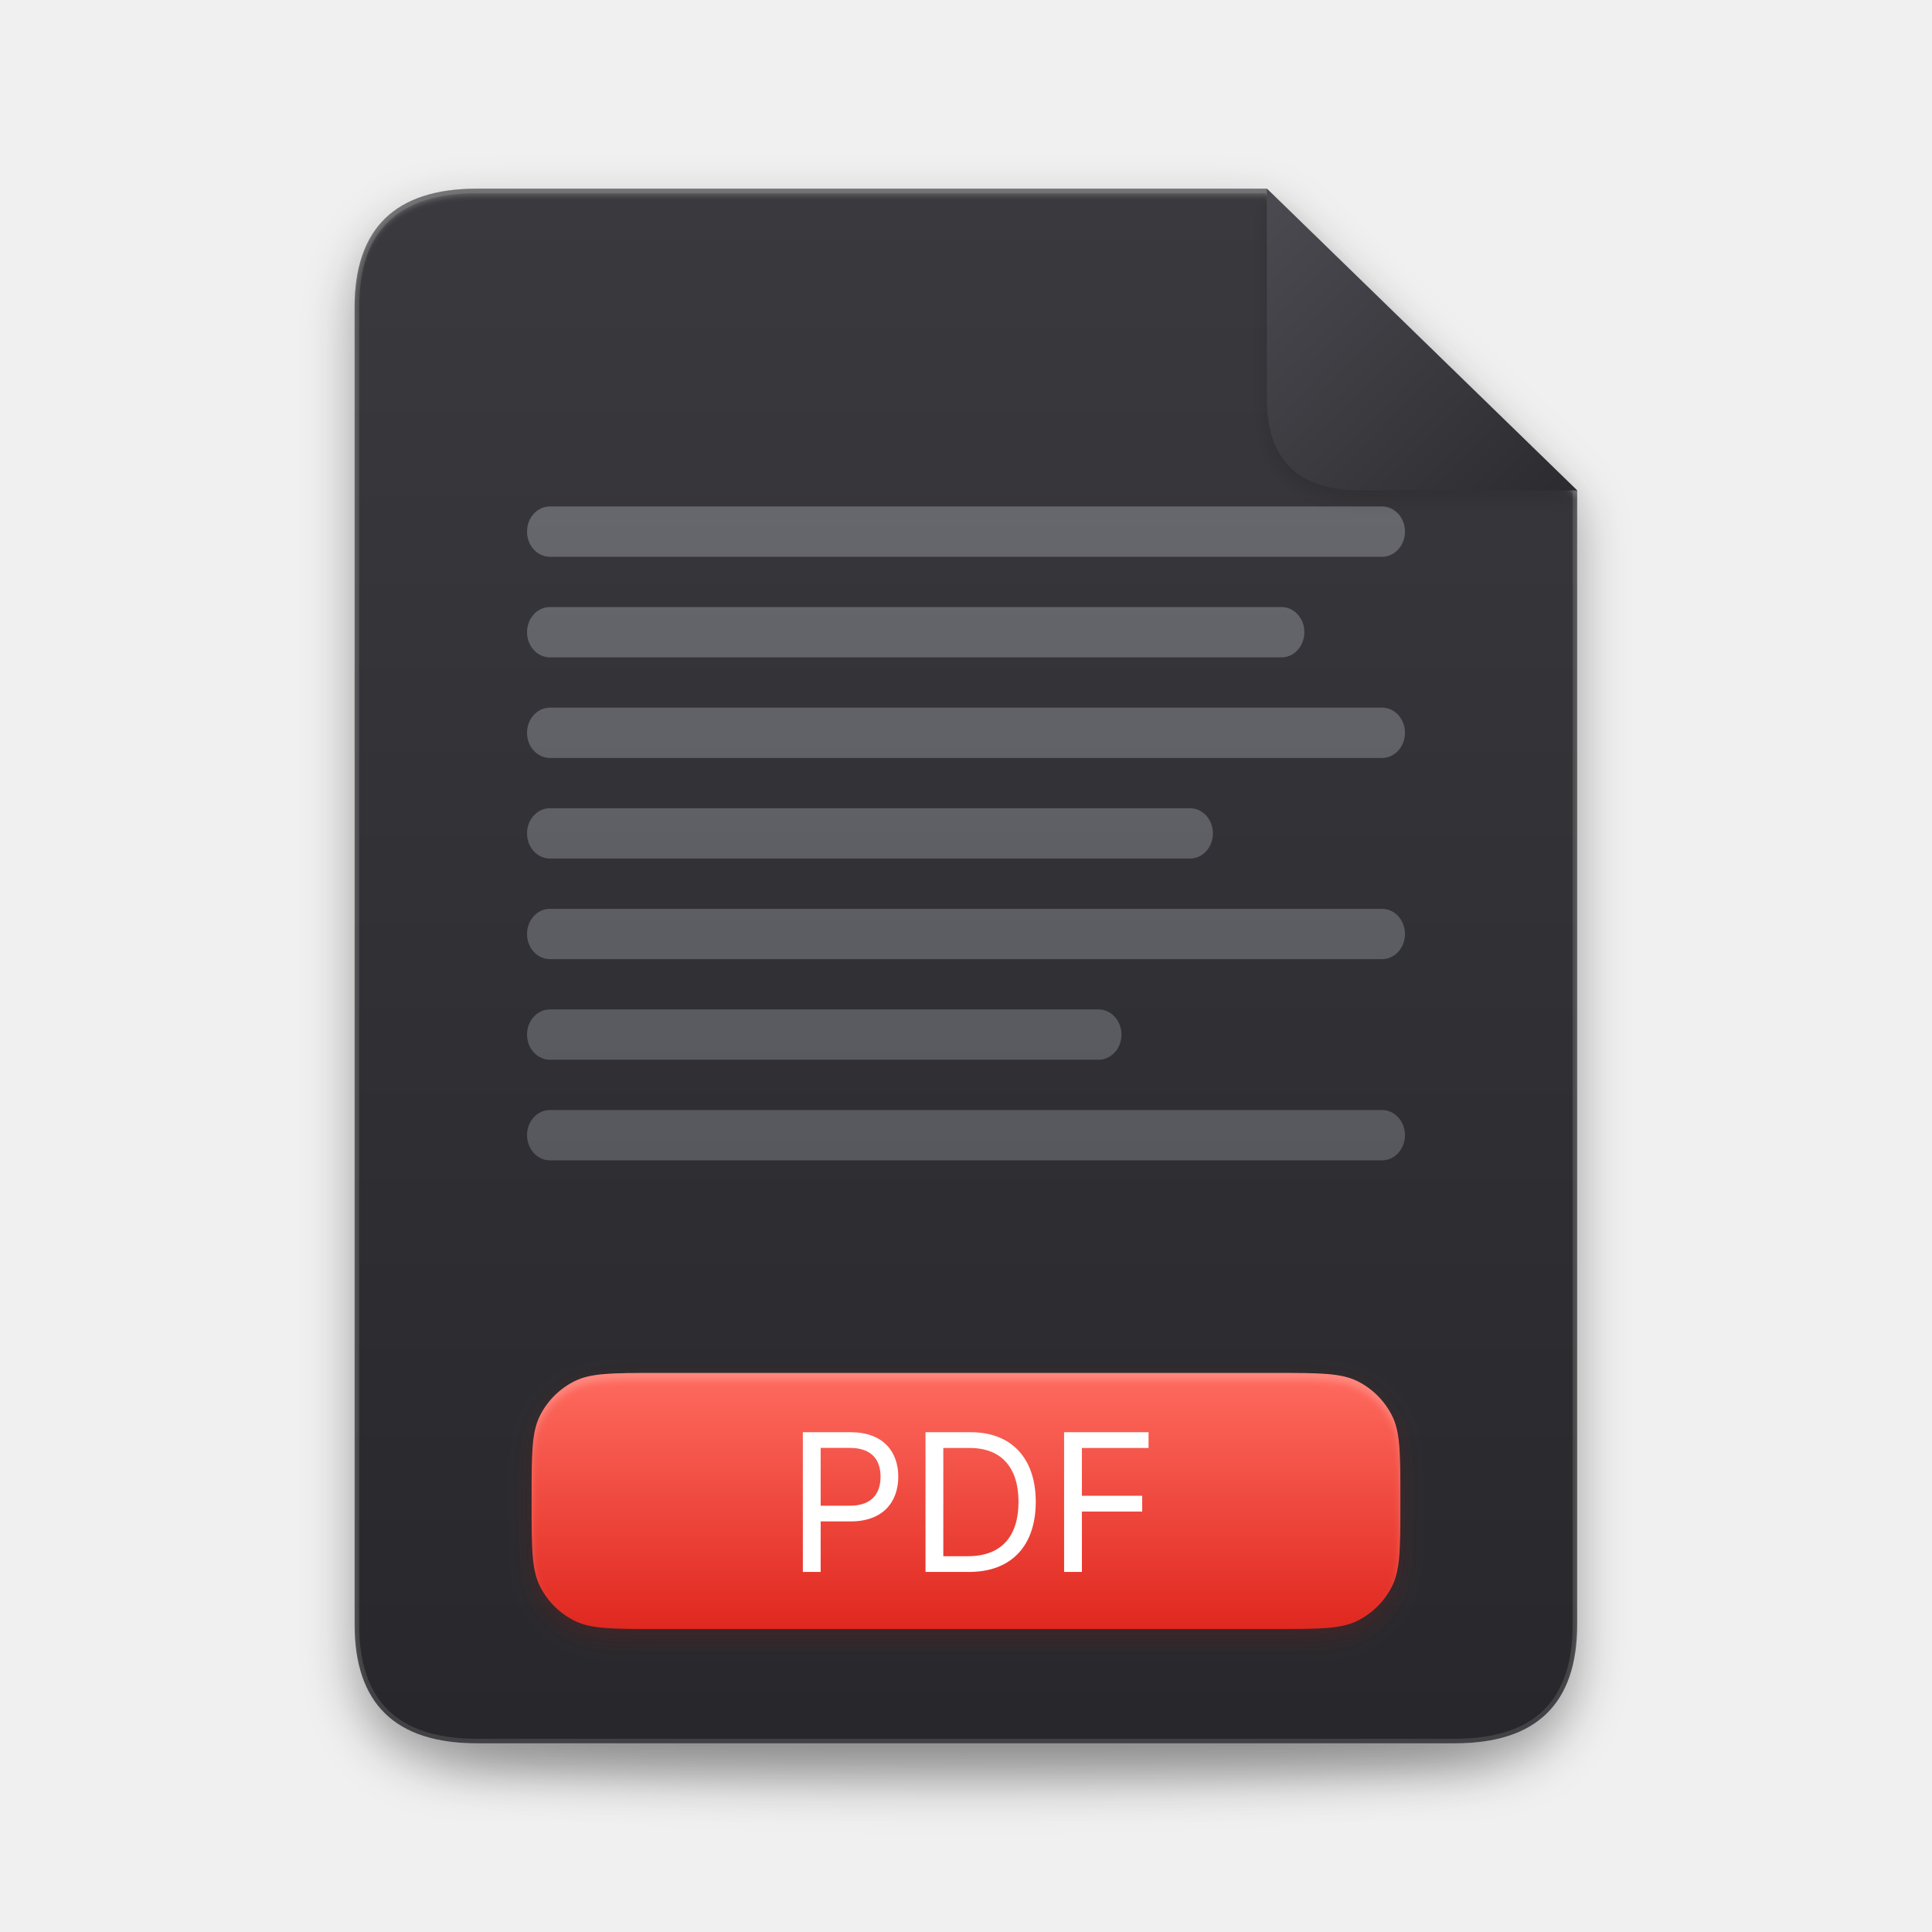
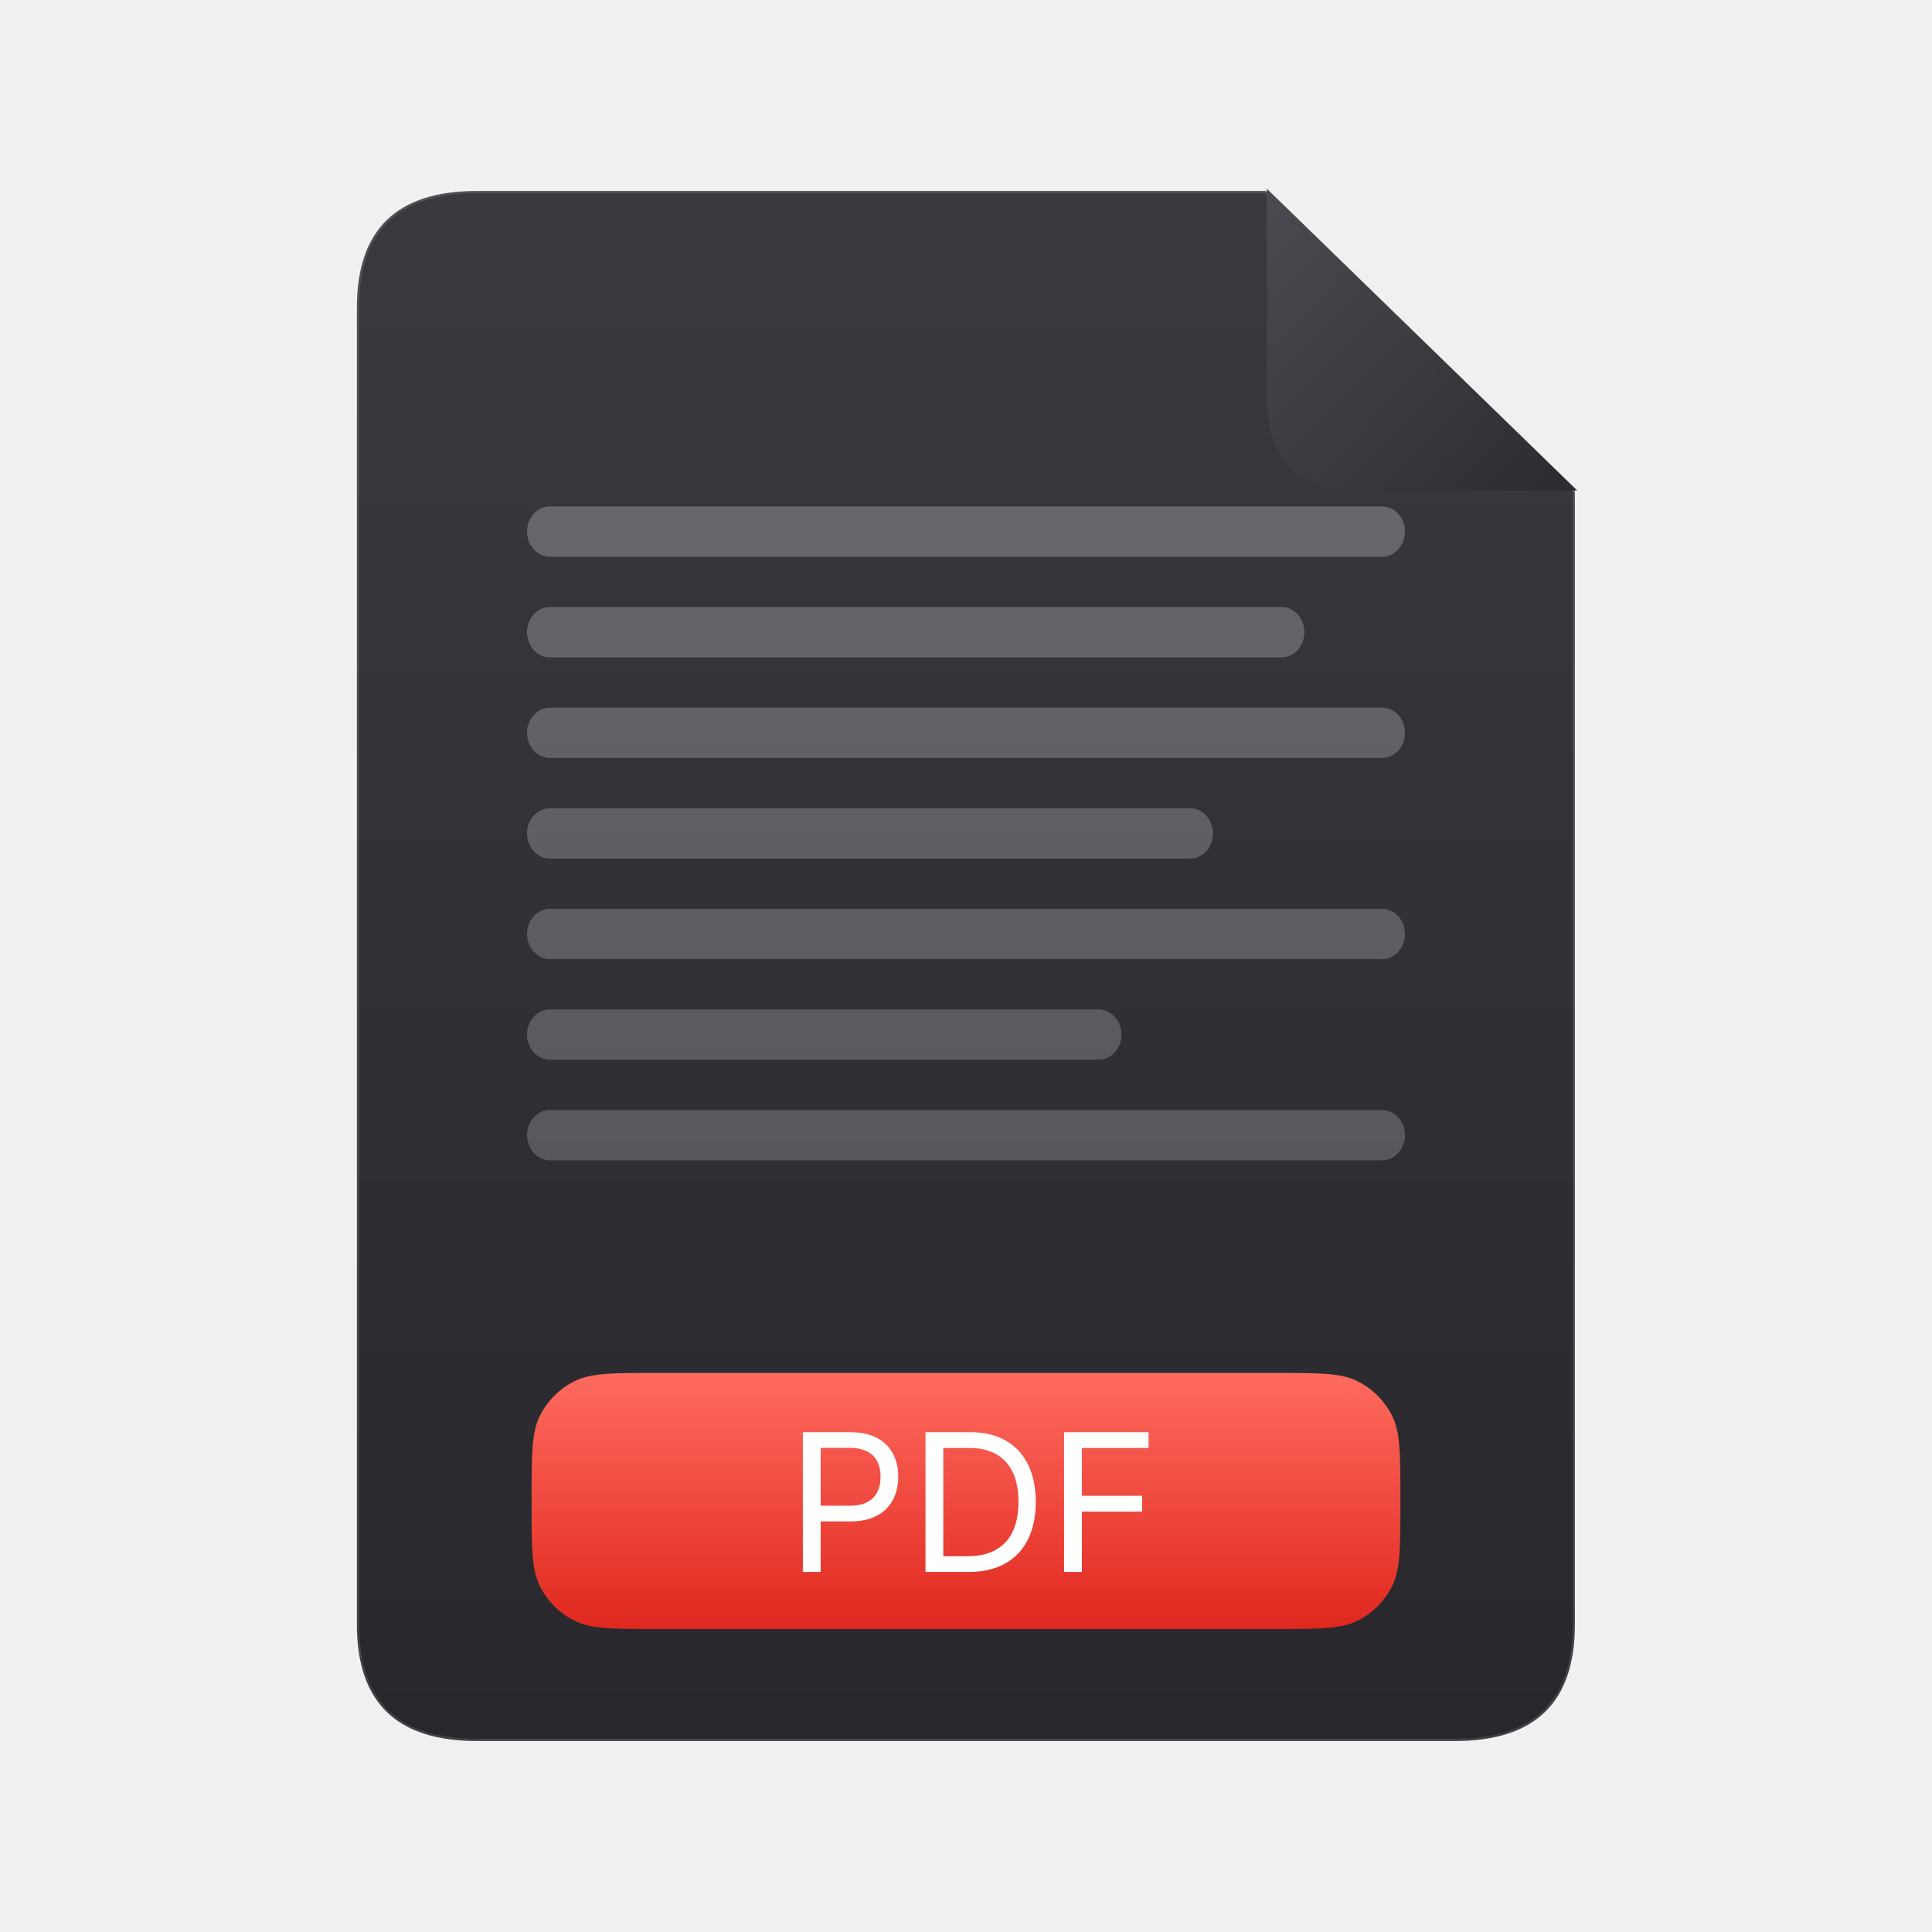
<svg xmlns="http://www.w3.org/2000/svg" xmlns:xlink="http://www.w3.org/1999/xlink" width="1024px" height="1024px" viewBox="0 0 1024 1024" version="1.1">
  <defs>
-     <path d="M835.941,259.953 L835.941,860.988 C835.941,898.069 819.111,918.784 785.451,923.133 C787.518,924.205 788.587,925.304 788.587,926.424 C788.587,938.47 664.729,948.235 511.941,948.235 C359.154,948.235 235.295,938.47 235.295,926.424 C235.295,925.305 236.364,924.205 238.425,923.132 C204.771,918.783 187.941,898.068 187.941,860.988 L187.941,163.012 C187.941,121.004 209.541,100 252.741,100 L671.449,100 Z" id="path-1" />
-     <filter x="-6.5%" y="-82.5%" width="113.0%" height="265.0%" filterUnits="objectBoundingBox" id="filter-2">
-       <feGaussianBlur stdDeviation="12" in="SourceGraphic" />
-     </filter>
-     <linearGradient x1="50%" y1="0%" x2="50%" y2="100%" id="linearGradient-3">
+     <path d="M835.941,259.953 L835.941,860.988 C835.941,902.996 814.341,924 771.141,924 L252.741,924 C209.541,924 187.941,902.996 187.941,860.988 L187.941,163.012 C187.941,121.004 209.541,100 252.741,100 L671.449,100 Z" id="path-1" />
+     <linearGradient x1="50%" y1="0%" x2="50%" y2="100%" id="linearGradient-2">
      <stop stop-color="#3A3A3E" offset="0%" />
      <stop stop-color="#28282C" offset="100%" />
    </linearGradient>
-     <path d="M55.8,0 L474.508,0 L639,159.953 L639,760.988 C639,802.996 617.4,824 574.2,824 L55.8,824 C12.6,824 -9,802.996 -9,760.988 L-9,63.012 C-9,21.004 12.6,0 55.8,0 Z" id="path-4" />
-     <filter x="-7.1%" y="-4.1%" width="114.2%" height="111.2%" filterUnits="objectBoundingBox" id="filter-5">
-       <feOffset dx="0" dy="12.118" in="SourceAlpha" result="shadowOffsetOuter1" />
-       <feGaussianBlur stdDeviation="13.329" in="shadowOffsetOuter1" result="shadowBlurOuter1" />
-       <feComposite in="shadowBlurOuter1" in2="SourceAlpha" operator="out" result="shadowBlurOuter1" />
-       <feColorMatrix values="0 0 0 0 0   0 0 0 0 0   0 0 0 0 0  0 0 0 0.349 0" type="matrix" in="shadowBlurOuter1" />
-     </filter>
-     <filter x="-4.6%" y="-2.1%" width="109.2%" height="107.2%" filterUnits="objectBoundingBox" id="filter-6">
-       <feGaussianBlur stdDeviation="1.212" in="SourceAlpha" result="shadowBlurInner1" />
-       <feOffset dx="0" dy="3.635" in="shadowBlurInner1" result="shadowOffsetInner1" />
-       <feComposite in="shadowOffsetInner1" in2="SourceAlpha" operator="arithmetic" k2="-1" k3="1" result="shadowInnerInner1" />
-       <feColorMatrix values="0 0 0 0 1   0 0 0 0 1   0 0 0 0 1  0 0 0 0.2 0" type="matrix" in="shadowInnerInner1" />
-     </filter>
-     <linearGradient x1="50%" y1="0%" x2="50%" y2="100%" id="linearGradient-7">
+     <linearGradient x1="50%" y1="0%" x2="50%" y2="100%" id="linearGradient-3">
      <stop stop-color="#66666D" offset="0%" />
      <stop stop-color="#57575E" offset="100%" />
    </linearGradient>
-     <linearGradient x1="50%" y1="0%" x2="50%" y2="100%" id="linearGradient-8">
+     <linearGradient x1="50%" y1="0%" x2="50%" y2="100%" id="linearGradient-4">
      <stop stop-color="#FF6B5F" offset="0%" />
      <stop stop-color="#E0281F" offset="100%" />
    </linearGradient>
-     <path d="M150.744,627.694 L479.374,627.694 C502.448,627.694 513.985,627.694 522.799,632.185 C530.551,636.135 536.854,642.437 540.804,650.19 C545.294,659.003 545.294,670.54 545.294,693.614 L545.294,697.492 C545.294,720.566 545.294,732.103 540.804,740.916 C536.854,748.668 530.551,754.971 522.799,758.921 C513.985,763.412 502.448,763.412 479.374,763.412 L150.744,763.412 C127.669,763.412 116.132,763.412 107.319,758.921 C99.567,754.971 93.264,748.668 89.314,740.916 C84.824,732.103 84.824,720.566 84.824,697.492 L84.824,693.614 C84.824,670.54 84.824,659.003 89.314,650.19 C93.264,642.437 99.567,636.135 107.319,632.185 C116.132,627.694 127.669,627.694 150.744,627.694 Z" id="path-9" />
-     <filter x="-4.5%" y="-11.6%" width="108.9%" height="130.4%" filterUnits="objectBoundingBox" id="filter-10">
-       <feOffset dx="0" dy="4.847" in="SourceAlpha" result="shadowOffsetOuter1" />
-       <feGaussianBlur stdDeviation="6.059" in="shadowOffsetOuter1" result="shadowBlurOuter1" />
-       <feColorMatrix values="0 0 0 0 0.639   0 0 0 0 0.078   0 0 0 0 0.059  0 0 0 0.2 0" type="matrix" in="shadowBlurOuter1" />
-     </filter>
-     <filter x="-3.4%" y="-8.0%" width="106.8%" height="123.2%" filterUnits="objectBoundingBox" id="filter-11">
-       <feGaussianBlur stdDeviation="1.818" in="SourceAlpha" result="shadowBlurInner1" />
-       <feOffset dx="0" dy="3.635" in="shadowBlurInner1" result="shadowOffsetInner1" />
-       <feComposite in="shadowOffsetInner1" in2="SourceAlpha" operator="arithmetic" k2="-1" k3="1" result="shadowInnerInner1" />
-       <feColorMatrix values="0 0 0 0 1   0 0 0 0 1   0 0 0 0 1  0 0 0 0.2 0" type="matrix" in="shadowInnerInner1" />
-     </filter>
-     <linearGradient x1="0%" y1="2.722%" x2="100%" y2="97.278%" id="linearGradient-12">
+     <linearGradient x1="0%" y1="2.722%" x2="100%" y2="97.278%" id="linearGradient-5">
      <stop stop-color="#4A4A50" offset="0%" />
      <stop stop-color="#2C2C30" offset="100%" />
    </linearGradient>
-     <path d="M474.508,0 L639,159.953 L524.354,159.953 C491.123,159.953 474.508,143.796 474.508,111.482 L474.508,0 Z" id="path-13" />
-     <filter x="-10.3%" y="-7.6%" width="120.6%" height="121.2%" filterUnits="objectBoundingBox" id="filter-14">
-       <feOffset dx="0" dy="4.847" in="SourceAlpha" result="shadowOffsetOuter1" />
-       <feGaussianBlur stdDeviation="4.847" in="shadowOffsetOuter1" result="shadowBlurOuter1" />
-       <feColorMatrix values="0 0 0 0 0   0 0 0 0 0   0 0 0 0 0  0 0 0 0.122 0" type="matrix" in="shadowBlurOuter1" />
-     </filter>
  </defs>
  <g id="icon-dark" stroke="none" fill="none" xlink:href="#path-1" fill-rule="evenodd" stroke-width="1">
    <g id="Glyph" transform="translate(196.9412, 100)">
-       <ellipse id="Ground-shadow" fill-opacity="0.149" fill="#000000" filter="url(#filter-2)" cx="315" cy="826.424" rx="276.646" ry="21.812" />
-       <g id="Page">
-         <use fill="black" fill-opacity="1" filter="url(#filter-5)" xlink:href="#path-4" />
-         <use fill="url(#linearGradient-3)" fill-rule="evenodd" xlink:href="#path-4" />
-         <use fill="black" fill-opacity="1" filter="url(#filter-6)" xlink:href="#path-4" />
-         <path stroke-opacity="0.122" stroke="#FFFFFF" stroke-width="2.424" d="M637.788,160.465 L637.788,760.988 C637.788,802.319 616.738,822.788 574.2,822.788 L55.8,822.788 C13.262,822.788 -7.788,802.319 -7.788,760.988 L-7.788,63.012 C-7.788,21.681 13.262,1.212 55.8,1.212 L474.016,1.212 Z" stroke-linejoin="square" />
-       </g>
-       <path d="M94.518,168.435 L535.6,168.435 C542.292,168.435 547.718,174.403 547.718,181.765 L547.718,181.765 C547.718,189.126 542.292,195.094 535.6,195.094 L94.518,195.094 C87.825,195.094 82.4,189.126 82.4,181.765 L82.4,181.765 C82.4,174.403 87.825,168.435 94.518,168.435 Z M94.518,221.753 L482.282,221.753 C488.975,221.753 494.4,227.721 494.4,235.082 L494.4,235.082 C494.4,242.444 488.975,248.412 482.282,248.412 L94.518,248.412 C87.825,248.412 82.4,242.444 82.4,235.082 L82.4,235.082 C82.4,227.721 87.825,221.753 94.518,221.753 Z M94.518,275.071 L535.6,275.071 C542.292,275.071 547.718,281.038 547.718,288.4 L547.718,288.4 C547.718,295.762 542.292,301.729 535.6,301.729 L94.518,301.729 C87.825,301.729 82.4,295.762 82.4,288.4 L82.4,288.4 C82.4,281.038 87.825,275.071 94.518,275.071 Z M94.518,328.388 L433.812,328.388 C440.504,328.388 445.929,334.356 445.929,341.718 L445.929,341.718 C445.929,349.079 440.504,355.047 433.812,355.047 L94.518,355.047 C87.825,355.047 82.4,349.079 82.4,341.718 L82.4,341.718 C82.4,334.356 87.825,328.388 94.518,328.388 L94.518,328.388 Z M94.518,381.706 L535.6,381.706 C542.292,381.706 547.718,387.674 547.718,395.035 L547.718,395.035 C547.718,402.397 542.292,408.365 535.6,408.365 L94.518,408.365 C91.304,408.365 88.222,406.96 85.949,404.461 C83.677,401.961 82.4,398.57 82.4,395.035 L82.4,395.035 C82.4,387.674 87.825,381.706 94.518,381.706 L94.518,381.706 Z M94.518,435.024 L385.341,435.024 C392.034,435.024 397.459,440.991 397.459,448.353 L397.459,448.353 C397.459,455.715 392.034,461.682 385.341,461.682 L94.518,461.682 C87.825,461.682 82.4,455.715 82.4,448.353 L82.4,448.353 C82.4,440.991 87.825,435.024 94.518,435.024 Z M94.518,488.341 L535.6,488.341 C542.292,488.341 547.718,494.309 547.718,501.671 L547.718,501.671 C547.718,509.032 542.292,515 535.6,515 L94.518,515 C87.825,515 82.4,509.032 82.4,501.671 L82.4,501.671 C82.4,494.309 87.825,488.341 94.518,488.341 Z" id="Text" fill="url(#linearGradient-7)" fill-rule="nonzero" />
-       <g id="Badge">
-         <use fill="black" fill-opacity="1" filter="url(#filter-10)" xlink:href="#path-9" />
-         <use fill="url(#linearGradient-8)" fill-rule="evenodd" xlink:href="#path-9" />
-         <use fill="black" fill-opacity="1" filter="url(#filter-11)" xlink:href="#path-9" />
-       </g>
+       <path d="M637.788,160.465 L637.788,760.988 C637.788,802.319 616.738,822.788 574.2,822.788 L55.8,822.788 C13.262,822.788 -7.788,802.319 -7.788,760.988 L-7.788,63.012 C-7.788,21.681 13.262,1.212 55.8,1.212 L474.016,1.212 Z" id="Page" stroke-opacity="0.122" stroke="#FFFFFF" stroke-width="2.424" fill="url(#linearGradient-2)" />
+       <path d="M94.518,168.435 L535.6,168.435 C542.292,168.435 547.718,174.403 547.718,181.765 L547.718,181.765 C547.718,189.126 542.292,195.094 535.6,195.094 L94.518,195.094 C87.825,195.094 82.4,189.126 82.4,181.765 L82.4,181.765 C82.4,174.403 87.825,168.435 94.518,168.435 Z M94.518,221.753 L482.282,221.753 C488.975,221.753 494.4,227.721 494.4,235.082 L494.4,235.082 C494.4,242.444 488.975,248.412 482.282,248.412 L94.518,248.412 C87.825,248.412 82.4,242.444 82.4,235.082 L82.4,235.082 C82.4,227.721 87.825,221.753 94.518,221.753 Z M94.518,275.071 L535.6,275.071 C542.292,275.071 547.718,281.038 547.718,288.4 L547.718,288.4 C547.718,295.762 542.292,301.729 535.6,301.729 L94.518,301.729 C87.825,301.729 82.4,295.762 82.4,288.4 L82.4,288.4 C82.4,281.038 87.825,275.071 94.518,275.071 Z M94.518,328.388 L433.812,328.388 C440.504,328.388 445.929,334.356 445.929,341.718 L445.929,341.718 C445.929,349.079 440.504,355.047 433.812,355.047 L94.518,355.047 C87.825,355.047 82.4,349.079 82.4,341.718 L82.4,341.718 C82.4,334.356 87.825,328.388 94.518,328.388 L94.518,328.388 Z M94.518,381.706 L535.6,381.706 C542.292,381.706 547.718,387.674 547.718,395.035 L547.718,395.035 C547.718,402.397 542.292,408.365 535.6,408.365 L94.518,408.365 C91.304,408.365 88.222,406.96 85.949,404.461 C83.677,401.961 82.4,398.57 82.4,395.035 L82.4,395.035 C82.4,387.674 87.825,381.706 94.518,381.706 L94.518,381.706 Z M94.518,435.024 L385.341,435.024 C392.034,435.024 397.459,440.991 397.459,448.353 L397.459,448.353 C397.459,455.715 392.034,461.682 385.341,461.682 L94.518,461.682 C87.825,461.682 82.4,455.715 82.4,448.353 L82.4,448.353 C82.4,440.991 87.825,435.024 94.518,435.024 Z M94.518,488.341 L535.6,488.341 C542.292,488.341 547.718,494.309 547.718,501.671 L547.718,501.671 C547.718,509.032 542.292,515 535.6,515 L94.518,515 C87.825,515 82.4,509.032 82.4,501.671 L82.4,501.671 C82.4,494.309 87.825,488.341 94.518,488.341 Z" id="Text" fill="url(#linearGradient-3)" fill-rule="nonzero" />
+       <path d="M150.744,627.694 L479.374,627.694 C502.448,627.694 513.985,627.694 522.799,632.185 C530.551,636.135 536.854,642.437 540.804,650.19 C545.294,659.003 545.294,670.54 545.294,693.614 L545.294,697.492 C545.294,720.566 545.294,732.103 540.804,740.916 C536.854,748.668 530.551,754.971 522.799,758.921 C513.985,763.412 502.448,763.412 479.374,763.412 L150.744,763.412 C127.669,763.412 116.132,763.412 107.319,758.921 C99.567,754.971 93.264,748.668 89.314,740.916 C84.824,732.103 84.824,720.566 84.824,697.492 L84.824,693.614 C84.824,670.54 84.824,659.003 89.314,650.19 C93.264,642.437 99.567,636.135 107.319,632.185 C116.132,627.694 127.669,627.694 150.744,627.694 Z" id="Badge" fill="url(#linearGradient-4)" />
      <text id="Extension" font-family="Inter-Regular_Medium, Inter" font-size="101.788" font-weight="400" fill="#FFFFFF">
        <tspan x="219.633" y="733.159">PDF</tspan>
      </text>
-       <g id="Corner">
-         <use fill="black" fill-opacity="1" filter="url(#filter-14)" xlink:href="#path-13" />
-         <use fill="url(#linearGradient-12)" fill-rule="evenodd" xlink:href="#path-13" />
-       </g>
+       <path d="M474.508,0 L639,159.953 L524.354,159.953 C491.123,159.953 474.508,143.796 474.508,111.482 L474.508,0 Z" id="Corner" fill="url(#linearGradient-5)" />
    </g>
  </g>
</svg>
